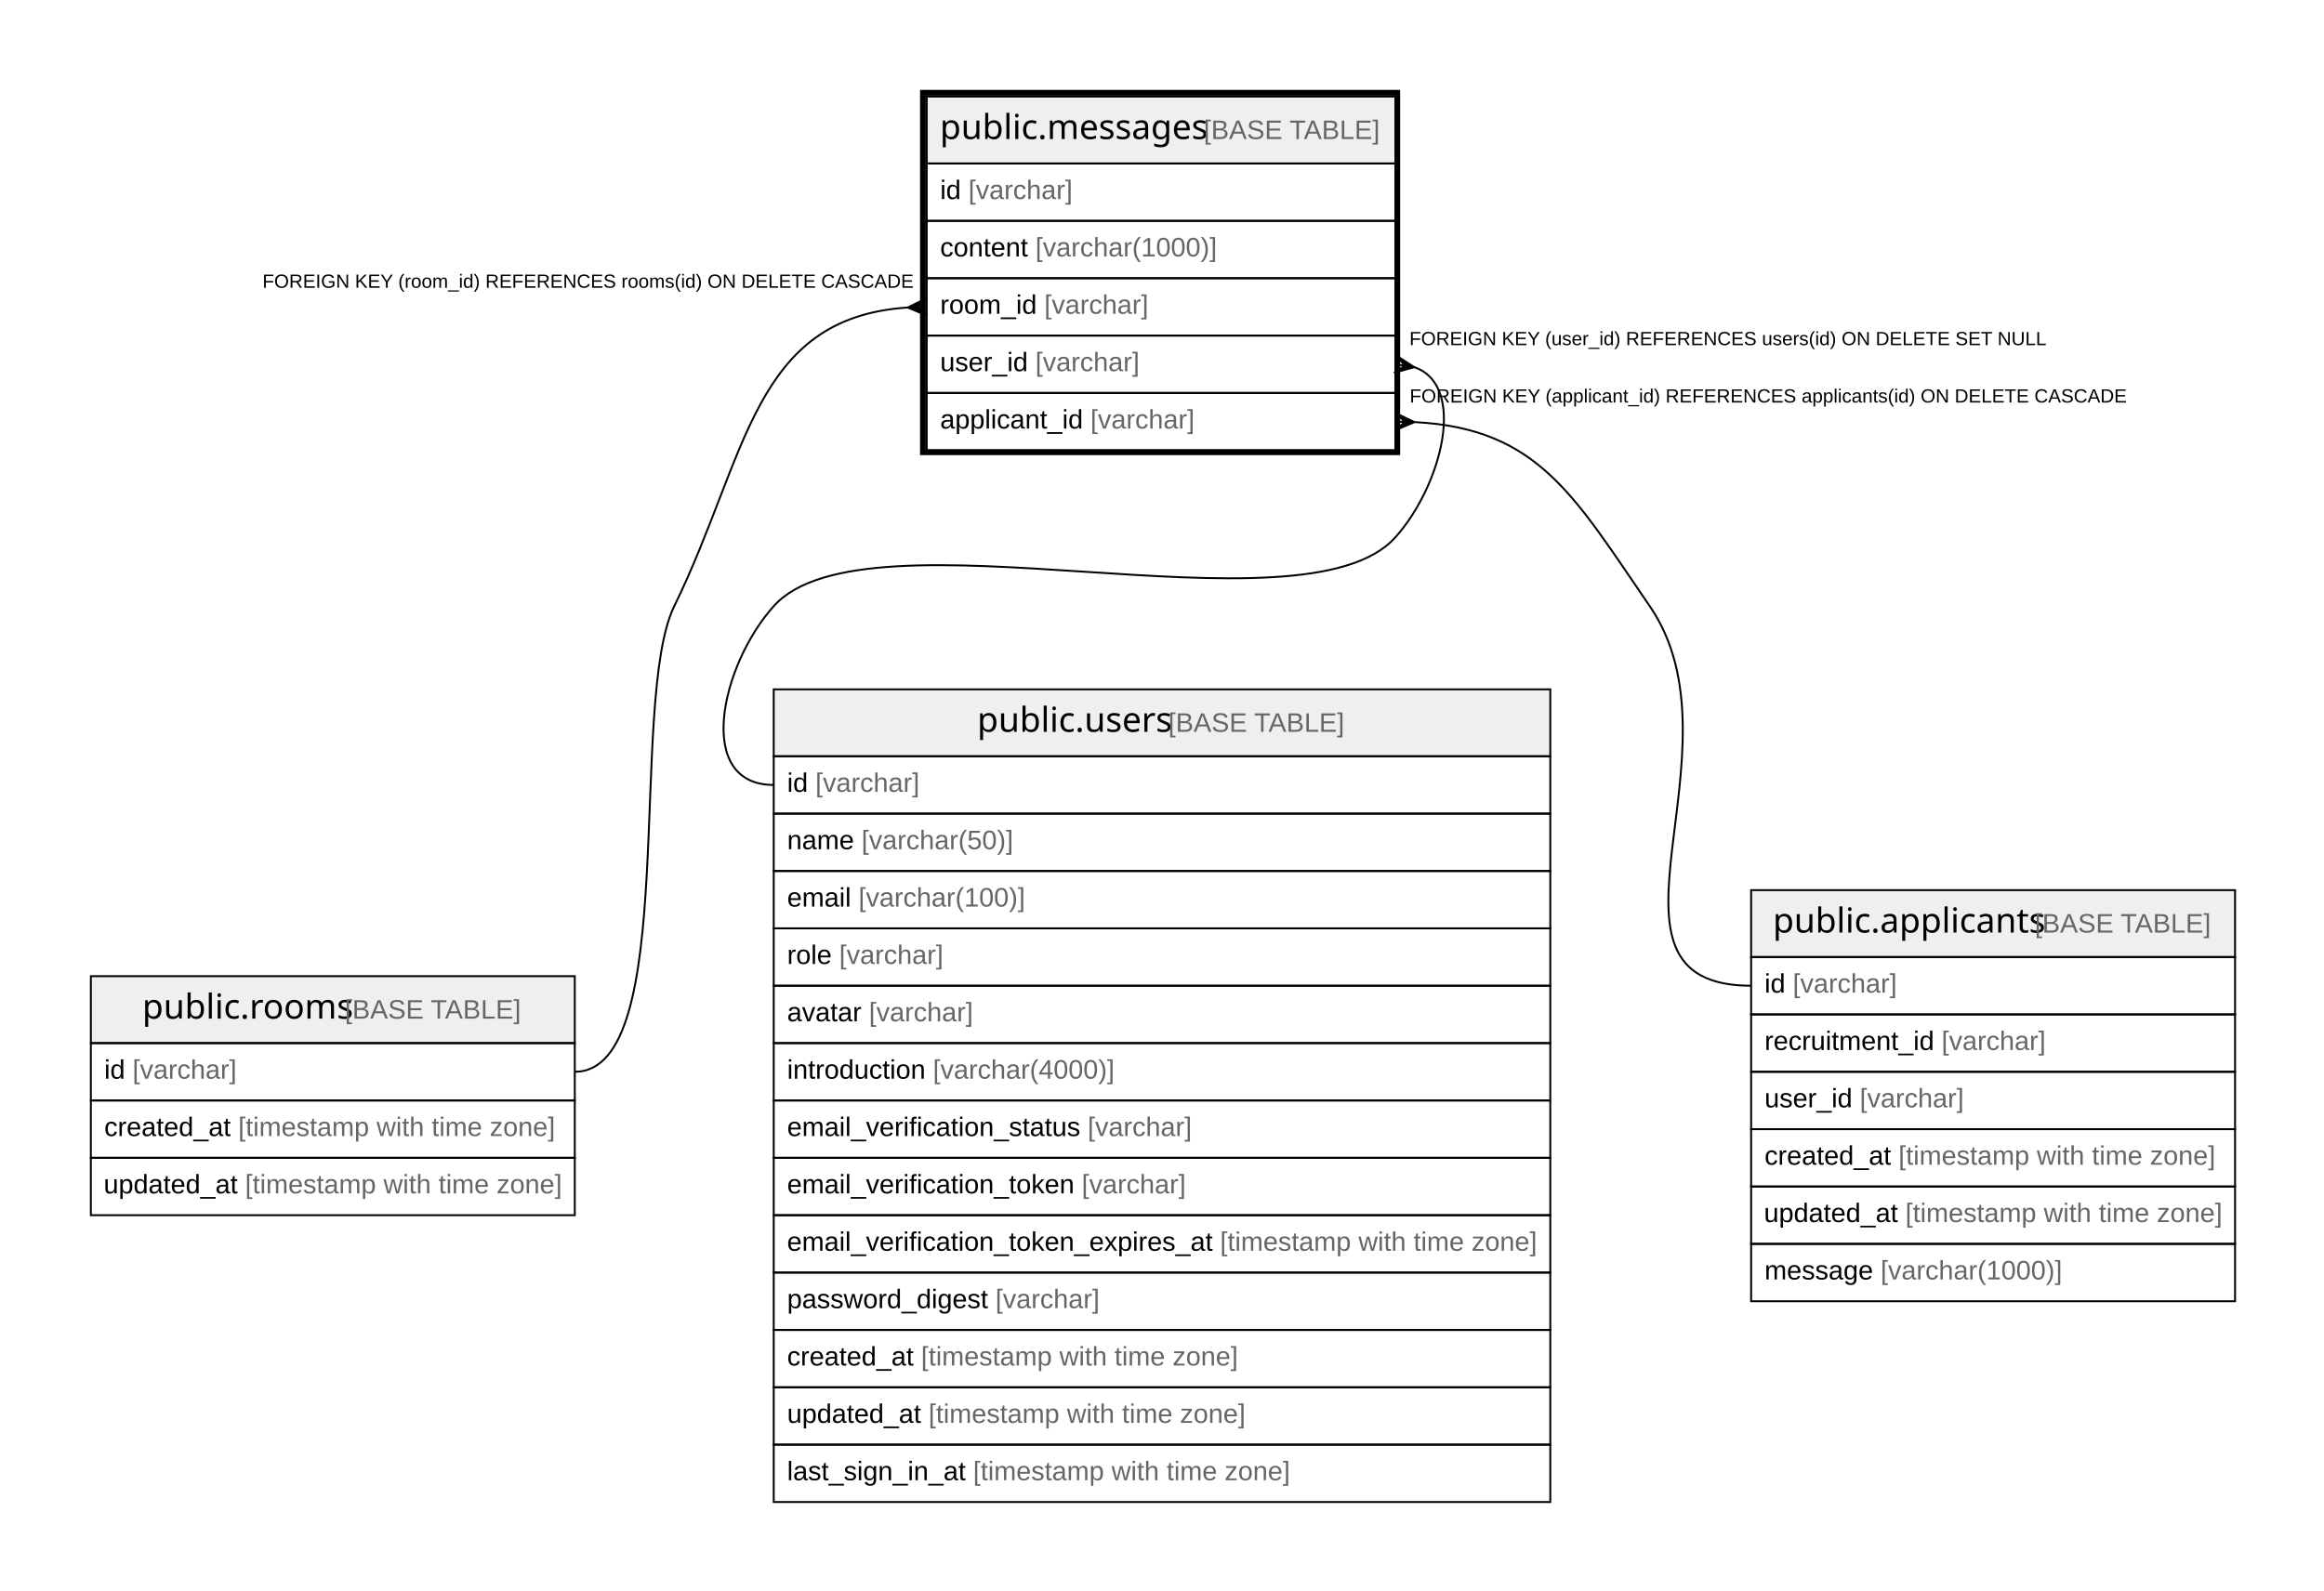
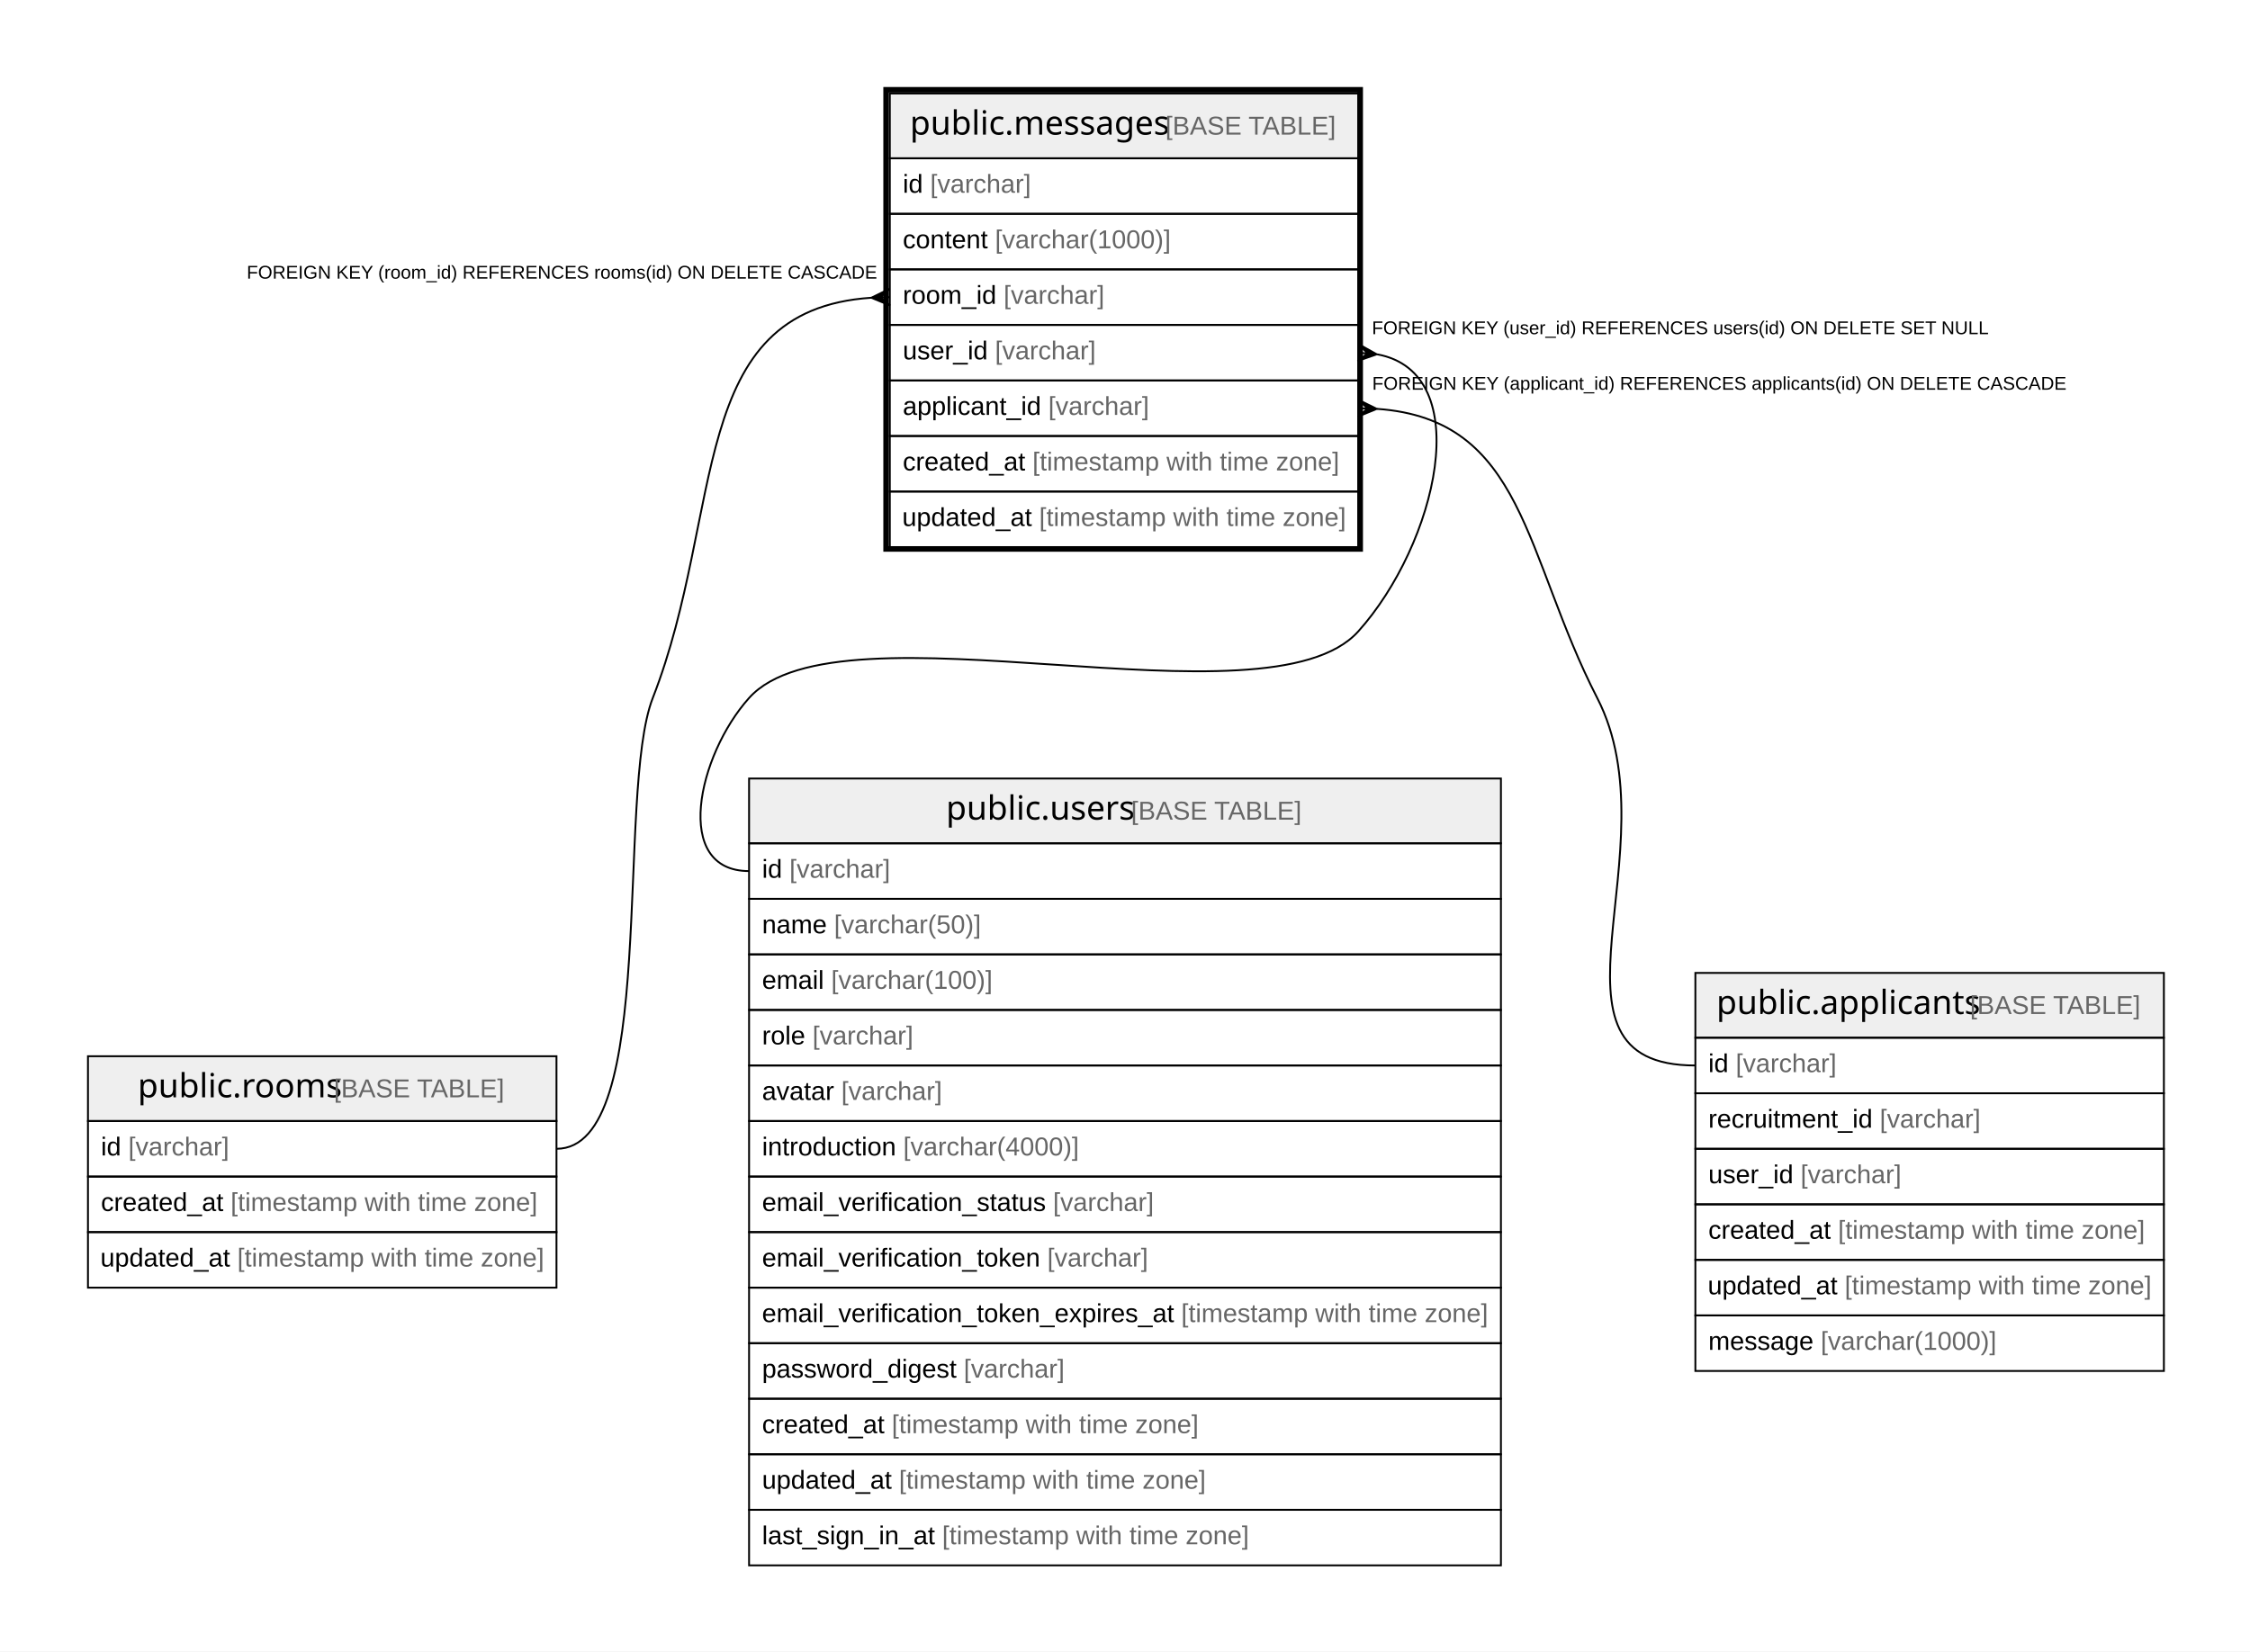
- <svg xmlns="http://www.w3.org/2000/svg" width="1215pt" height="832pt" viewBox="0.00 0.00 1215.00 832.00">
-   <g id="graph0" class="graph" transform="scale(1 1) rotate(0) translate(4 828)">
-     <polygon fill="#ffffff" stroke="transparent" points="-4,4 -4,-828 1211,-828 1211,4 -4,4" />
+ <svg xmlns="http://www.w3.org/2000/svg" width="1215pt" height="892pt" viewBox="0.00 0.00 1215.00 892.00">
+   <g id="graph0" class="graph" transform="scale(1 1) rotate(0) translate(4 888)">
+     <polygon fill="#ffffff" stroke="transparent" points="-4,4 -4,-888 1211,-888 1211,4 -4,4" />
    <g id="node1" class="node">
-       <polygon fill="#efefef" stroke="transparent" points="480.5,-742.5 480.5,-777.5 725.5,-777.5 725.5,-742.5 480.5,-742.5" />
-       <polygon fill="none" stroke="#000000" points="480.5,-742.5 480.5,-777.5 725.5,-777.5 725.5,-742.5 480.5,-742.5" />
-       <text text-anchor="start" x="487.36" y="-755.3" font-family="Arial Bold" font-size="18.00" fill="#000000">public.messages</text>
-       <text text-anchor="start" x="621.386" y="-755.3" font-family="Arial" font-size="14.00" fill="#000000"> </text>
-       <text text-anchor="start" x="625.277" y="-755.3" font-family="Arial" font-size="14.00" fill="#666666">[BASE TABLE]</text>
-       <polygon fill="none" stroke="#000000" points="480.5,-712.5 480.5,-742.5 725.5,-742.5 725.5,-712.5 480.5,-712.5" />
-       <text text-anchor="start" x="487.5" y="-723.9" font-family="Arial" font-size="14.00" fill="#000000">id </text>
-       <text text-anchor="start" x="502.28" y="-723.9" font-family="Arial" font-size="14.00" fill="#666666">[varchar]</text>
-       <polygon fill="none" stroke="#000000" points="480.5,-682.5 480.5,-712.5 725.5,-712.5 725.5,-682.5 480.5,-682.5" />
-       <text text-anchor="start" x="487.5" y="-693.9" font-family="Arial" font-size="14.00" fill="#000000">content </text>
-       <text text-anchor="start" x="537.302" y="-693.9" font-family="Arial" font-size="14.00" fill="#666666">[varchar(1000)]</text>
-       <polygon fill="none" stroke="#000000" points="480.5,-652.5 480.5,-682.5 725.5,-682.5 725.5,-652.5 480.5,-652.5" />
-       <text text-anchor="start" x="487.5" y="-663.9" font-family="Arial" font-size="14.00" fill="#000000">room_id </text>
-       <text text-anchor="start" x="541.949" y="-663.9" font-family="Arial" font-size="14.00" fill="#666666">[varchar]</text>
-       <polygon fill="none" stroke="#000000" points="480.5,-622.5 480.5,-652.5 725.5,-652.5 725.5,-622.5 480.5,-622.5" />
-       <text text-anchor="start" x="487.5" y="-633.9" font-family="Arial" font-size="14.00" fill="#000000">user_id </text>
-       <text text-anchor="start" x="537.288" y="-633.9" font-family="Arial" font-size="14.00" fill="#666666">[varchar]</text>
-       <polygon fill="none" stroke="#000000" points="480.5,-592.5 480.5,-622.5 725.5,-622.5 725.5,-592.5 480.5,-592.5" />
-       <text text-anchor="start" x="487.5" y="-603.9" font-family="Arial" font-size="14.00" fill="#000000">applicant_id </text>
-       <text text-anchor="start" x="566.079" y="-603.9" font-family="Arial" font-size="14.00" fill="#666666">[varchar]</text>
-       <polygon fill="none" stroke="#000000" stroke-width="3" points="478.5,-591.5 478.5,-779.5 726.5,-779.5 726.5,-591.5 478.5,-591.5" />
+       <polygon fill="#efefef" stroke="transparent" points="476.5,-802.5 476.5,-837.5 729.5,-837.5 729.5,-802.5 476.5,-802.5" />
+       <polygon fill="none" stroke="#000000" points="476.5,-802.5 476.5,-837.5 729.5,-837.5 729.5,-802.5 476.5,-802.5" />
+       <text text-anchor="start" x="487.36" y="-815.3" font-family="Arial Bold" font-size="18.00" fill="#000000">public.messages</text>
+       <text text-anchor="start" x="621.386" y="-815.3" font-family="Arial" font-size="14.00" fill="#000000"> </text>
+       <text text-anchor="start" x="625.277" y="-815.3" font-family="Arial" font-size="14.00" fill="#666666">[BASE TABLE]</text>
+       <polygon fill="none" stroke="#000000" points="476.5,-772.5 476.5,-802.5 729.5,-802.5 729.5,-772.5 476.5,-772.5" />
+       <text text-anchor="start" x="483.5" y="-783.9" font-family="Arial" font-size="14.00" fill="#000000">id </text>
+       <text text-anchor="start" x="498.28" y="-783.9" font-family="Arial" font-size="14.00" fill="#666666">[varchar]</text>
+       <polygon fill="none" stroke="#000000" points="476.5,-742.5 476.5,-772.5 729.5,-772.5 729.5,-742.5 476.5,-742.5" />
+       <text text-anchor="start" x="483.5" y="-753.9" font-family="Arial" font-size="14.00" fill="#000000">content </text>
+       <text text-anchor="start" x="533.302" y="-753.9" font-family="Arial" font-size="14.00" fill="#666666">[varchar(1000)]</text>
+       <polygon fill="none" stroke="#000000" points="476.5,-712.5 476.5,-742.5 729.5,-742.5 729.5,-712.5 476.5,-712.5" />
+       <text text-anchor="start" x="483.5" y="-723.9" font-family="Arial" font-size="14.00" fill="#000000">room_id </text>
+       <text text-anchor="start" x="537.949" y="-723.9" font-family="Arial" font-size="14.00" fill="#666666">[varchar]</text>
+       <polygon fill="none" stroke="#000000" points="476.5,-682.5 476.5,-712.5 729.5,-712.5 729.5,-682.5 476.5,-682.5" />
+       <text text-anchor="start" x="483.5" y="-693.9" font-family="Arial" font-size="14.00" fill="#000000">user_id </text>
+       <text text-anchor="start" x="533.288" y="-693.9" font-family="Arial" font-size="14.00" fill="#666666">[varchar]</text>
+       <polygon fill="none" stroke="#000000" points="476.5,-652.5 476.5,-682.5 729.5,-682.5 729.5,-652.5 476.5,-652.5" />
+       <text text-anchor="start" x="483.5" y="-663.9" font-family="Arial" font-size="14.00" fill="#000000">applicant_id </text>
+       <text text-anchor="start" x="562.079" y="-663.9" font-family="Arial" font-size="14.00" fill="#666666">[varchar]</text>
+       <polygon fill="none" stroke="#000000" points="476.5,-622.5 476.5,-652.5 729.5,-652.5 729.5,-622.5 476.5,-622.5" />
+       <text text-anchor="start" x="483.5" y="-633.9" font-family="Arial" font-size="14.00" fill="#000000">created_at </text>
+       <text text-anchor="start" x="553.528" y="-633.9" font-family="Arial" font-size="14.00" fill="#666666">[timestamp with time zone]</text>
+       <polygon fill="none" stroke="#000000" points="476.5,-592.5 476.5,-622.5 729.5,-622.5 729.5,-592.5 476.5,-592.5" />
+       <text text-anchor="start" x="483.192" y="-603.9" font-family="Arial" font-size="14.00" fill="#000000">updated_at </text>
+       <text text-anchor="start" x="557.124" y="-603.9" font-family="Arial" font-size="14.00" fill="#666666">[timestamp with time zone]</text>
+       <polygon fill="none" stroke="#000000" stroke-width="3" points="474.5,-591.5 474.5,-839.5 730.5,-839.5 730.5,-591.5 474.5,-591.5" />
    </g>
    <g id="node2" class="node">
      <polygon fill="#efefef" stroke="transparent" points="43.5,-282.5 43.5,-317.5 296.5,-317.5 296.5,-282.5 43.5,-282.5" />
      <polygon fill="none" stroke="#000000" points="43.5,-282.5 43.5,-317.5 296.5,-317.5 296.5,-282.5 43.5,-282.5" />
      <text text-anchor="start" x="70.37" y="-295.3" font-family="Arial Bold" font-size="18.00" fill="#000000">public.rooms</text>
      <text text-anchor="start" x="172.376" y="-295.3" font-family="Arial" font-size="14.00" fill="#000000"> </text>
      <text text-anchor="start" x="176.267" y="-295.3" font-family="Arial" font-size="14.00" fill="#666666">[BASE TABLE]</text>
      <polygon fill="none" stroke="#000000" points="43.5,-252.5 43.5,-282.5 296.5,-282.5 296.5,-252.5 43.5,-252.5" />
      <text text-anchor="start" x="50.5" y="-263.9" font-family="Arial" font-size="14.00" fill="#000000">id </text>
      <text text-anchor="start" x="65.28" y="-263.9" font-family="Arial" font-size="14.00" fill="#666666">[varchar]</text>
      <polygon fill="none" stroke="#000000" points="43.5,-222.5 43.5,-252.5 296.5,-252.5 296.5,-222.5 43.5,-222.5" />
      <text text-anchor="start" x="50.5" y="-233.9" font-family="Arial" font-size="14.00" fill="#000000">created_at </text>
      <text text-anchor="start" x="120.528" y="-233.9" font-family="Arial" font-size="14.00" fill="#666666">[timestamp with time zone]</text>
      <polygon fill="none" stroke="#000000" points="43.5,-192.5 43.5,-222.5 296.5,-222.5 296.5,-192.5 43.5,-192.5" />
      <text text-anchor="start" x="50.191" y="-203.9" font-family="Arial" font-size="14.00" fill="#000000">updated_at </text>
      <text text-anchor="start" x="124.124" y="-203.9" font-family="Arial" font-size="14.00" fill="#666666">[timestamp with time zone]</text>
    </g>
    <g id="edge1" class="edge">
-       <path fill="none" stroke="#000000" d="M470.241,-667.162C389.371,-661.647 386.968,-589.522 348.5,-511 324.157,-461.311 351.831,-267.5 296.5,-267.5" />
-       <polygon fill="#000000" stroke="#000000" points="470.505,-667.17 480.352,-671.998 475.503,-667.335 480.5,-667.5 480.5,-667.5 480.5,-667.5 475.503,-667.335 480.648,-663.002 470.505,-667.17 470.505,-667.17" />
-       <text text-anchor="start" x="133.225" y="-677.5" font-family="Arial" font-size="10.00" fill="#000000">FOREIGN KEY (room_id) REFERENCES rooms(id) ON DELETE CASCADE</text>
+       <path fill="none" stroke="#000000" d="M466.413,-727.174C366.182,-720.485 387.877,-611.875 348.5,-511 328.38,-459.457 351.831,-267.5 296.5,-267.5" />
+       <polygon fill="#000000" stroke="#000000" points="466.505,-727.177 476.355,-731.998 471.503,-727.339 476.5,-727.5 476.5,-727.5 476.5,-727.5 471.503,-727.339 476.645,-723.002 466.505,-727.177 466.505,-727.177" />
+       <text text-anchor="start" x="129.225" y="-737.5" font-family="Arial" font-size="10.00" fill="#000000">FOREIGN KEY (room_id) REFERENCES rooms(id) ON DELETE CASCADE</text>
    </g>
    <g id="node3" class="node">
      <polygon fill="#efefef" stroke="transparent" points="400.5,-432.5 400.5,-467.5 806.5,-467.5 806.5,-432.5 400.5,-432.5" />
      <polygon fill="none" stroke="#000000" points="400.5,-432.5 400.5,-467.5 806.5,-467.5 806.5,-432.5 400.5,-432.5" />
      <text text-anchor="start" x="506.866" y="-445.3" font-family="Arial Bold" font-size="18.00" fill="#000000">public.users</text>
      <text text-anchor="start" x="602.88" y="-445.3" font-family="Arial" font-size="14.00" fill="#000000"> </text>
      <text text-anchor="start" x="606.771" y="-445.3" font-family="Arial" font-size="14.00" fill="#666666">[BASE TABLE]</text>
      <polygon fill="none" stroke="#000000" points="400.5,-402.5 400.5,-432.5 806.5,-432.5 806.5,-402.5 400.5,-402.5" />
      <text text-anchor="start" x="407.5" y="-413.9" font-family="Arial" font-size="14.00" fill="#000000">id </text>
      <text text-anchor="start" x="422.28" y="-413.9" font-family="Arial" font-size="14.00" fill="#666666">[varchar]</text>
      <polygon fill="none" stroke="#000000" points="400.5,-372.5 400.5,-402.5 806.5,-402.5 806.5,-372.5 400.5,-372.5" />
      <text text-anchor="start" x="407.5" y="-383.9" font-family="Arial" font-size="14.00" fill="#000000">name </text>
      <text text-anchor="start" x="446.399" y="-383.9" font-family="Arial" font-size="14.00" fill="#666666">[varchar(50)]</text>
      <polygon fill="none" stroke="#000000" points="400.5,-342.5 400.5,-372.5 806.5,-372.5 806.5,-342.5 400.5,-342.5" />
      <text text-anchor="start" x="407.5" y="-353.9" font-family="Arial" font-size="14.00" fill="#000000">email </text>
      <text text-anchor="start" x="444.83" y="-353.9" font-family="Arial" font-size="14.00" fill="#666666">[varchar(100)]</text>
      <polygon fill="none" stroke="#000000" points="400.5,-312.5 400.5,-342.5 806.5,-342.5 806.5,-312.5 400.5,-312.5" />
      <text text-anchor="start" x="407.5" y="-323.9" font-family="Arial" font-size="14.00" fill="#000000">role </text>
      <text text-anchor="start" x="434.723" y="-323.9" font-family="Arial" font-size="14.00" fill="#666666">[varchar]</text>
      <polygon fill="none" stroke="#000000" points="400.5,-282.5 400.5,-312.5 806.5,-312.5 806.5,-282.5 400.5,-282.5" />
      <text text-anchor="start" x="407.5" y="-293.9" font-family="Arial" font-size="14.00" fill="#000000">avatar </text>
      <text text-anchor="start" x="450.29" y="-293.9" font-family="Arial" font-size="14.00" fill="#666666">[varchar]</text>
      <polygon fill="none" stroke="#000000" points="400.5,-252.5 400.5,-282.5 806.5,-282.5 806.5,-252.5 400.5,-252.5" />
      <text text-anchor="start" x="407.5" y="-263.9" font-family="Arial" font-size="14.00" fill="#000000">introduction </text>
      <text text-anchor="start" x="483.741" y="-263.9" font-family="Arial" font-size="14.00" fill="#666666">[varchar(4000)]</text>
      <polygon fill="none" stroke="#000000" points="400.5,-222.5 400.5,-252.5 806.5,-252.5 806.5,-222.5 400.5,-222.5" />
      <text text-anchor="start" x="407.5" y="-233.9" font-family="Arial" font-size="14.00" fill="#000000">email_verification_status </text>
      <text text-anchor="start" x="564.633" y="-233.9" font-family="Arial" font-size="14.00" fill="#666666">[varchar]</text>
      <polygon fill="none" stroke="#000000" points="400.5,-192.5 400.5,-222.5 806.5,-222.5 806.5,-192.5 400.5,-192.5" />
      <text text-anchor="start" x="407.5" y="-203.9" font-family="Arial" font-size="14.00" fill="#000000">email_verification_token </text>
      <text text-anchor="start" x="561.525" y="-203.9" font-family="Arial" font-size="14.00" fill="#666666">[varchar]</text>
      <polygon fill="none" stroke="#000000" points="400.5,-162.5 400.5,-192.5 806.5,-192.5 806.5,-162.5 400.5,-162.5" />
      <text text-anchor="start" x="407.469" y="-173.9" font-family="Arial" font-size="14.00" fill="#000000">email_verification_token_expires_at </text>
      <text text-anchor="start" x="633.847" y="-173.9" font-family="Arial" font-size="14.00" fill="#666666">[timestamp with time zone]</text>
      <polygon fill="none" stroke="#000000" points="400.5,-132.5 400.5,-162.5 806.5,-162.5 806.5,-132.5 400.5,-132.5" />
      <text text-anchor="start" x="407.5" y="-143.9" font-family="Arial" font-size="14.00" fill="#000000">password_digest </text>
      <text text-anchor="start" x="516.416" y="-143.9" font-family="Arial" font-size="14.00" fill="#666666">[varchar]</text>
      <polygon fill="none" stroke="#000000" points="400.5,-102.5 400.5,-132.5 806.5,-132.5 806.5,-102.5 400.5,-102.5" />
      <text text-anchor="start" x="407.5" y="-113.9" font-family="Arial" font-size="14.00" fill="#000000">created_at </text>
      <text text-anchor="start" x="477.528" y="-113.9" font-family="Arial" font-size="14.00" fill="#666666">[timestamp with time zone]</text>
      <polygon fill="none" stroke="#000000" points="400.5,-72.5 400.5,-102.5 806.5,-102.5 806.5,-72.5 400.5,-72.5" />
      <text text-anchor="start" x="407.5" y="-83.9" font-family="Arial" font-size="14.00" fill="#000000">updated_at </text>
      <text text-anchor="start" x="481.433" y="-83.9" font-family="Arial" font-size="14.00" fill="#666666">[timestamp with time zone]</text>
      <polygon fill="none" stroke="#000000" points="400.5,-42.5 400.5,-72.5 806.5,-72.5 806.5,-42.5 400.5,-42.5" />
      <text text-anchor="start" x="407.5" y="-53.9" font-family="Arial" font-size="14.00" fill="#000000">last_sign_in_at </text>
      <text text-anchor="start" x="504.752" y="-53.9" font-family="Arial" font-size="14.00" fill="#666666">[timestamp with time zone]</text>
    </g>
    <g id="edge2" class="edge">
-       <path fill="none" stroke="#000000" d="M735.432,-635.979C763.093,-626.419 749.815,-574.157 725.5,-547 677.03,-492.864 448.97,-565.136 400.5,-511 372.781,-480.041 358.944,-417.5 400.5,-417.5" />
-       <polygon fill="#000000" stroke="#000000" points="735.385,-635.986 724.819,-633.052 730.442,-636.743 725.5,-637.5 725.5,-637.5 725.5,-637.5 730.442,-636.743 726.181,-641.948 735.385,-635.986 735.385,-635.986" />
-       <text text-anchor="start" x="732.829" y="-647.5" font-family="Arial" font-size="10.00" fill="#000000">FOREIGN KEY (user_id) REFERENCES users(id) ON DELETE SET NULL</text>
+       <path fill="none" stroke="#000000" d="M739.685,-696.621C793.89,-686.639 771.709,-594.08 729.5,-547 680.404,-492.239 449.596,-565.761 400.5,-511 372.76,-480.059 358.944,-417.5 400.5,-417.5" />
+       <polygon fill="#000000" stroke="#000000" points="739.463,-696.64 729.113,-693.017 734.481,-697.07 729.5,-697.5 729.5,-697.5 729.5,-697.5 734.481,-697.07 729.887,-701.983 739.463,-696.64 739.463,-696.64" />
+       <text text-anchor="start" x="736.829" y="-707.5" font-family="Arial" font-size="10.00" fill="#000000">FOREIGN KEY (user_id) REFERENCES users(id) ON DELETE SET NULL</text>
    </g>
    <g id="node4" class="node">
      <polygon fill="#efefef" stroke="transparent" points="911.5,-327.5 911.5,-362.5 1164.5,-362.5 1164.5,-327.5 911.5,-327.5" />
      <polygon fill="none" stroke="#000000" points="911.5,-327.5 911.5,-362.5 1164.5,-362.5 1164.5,-327.5 911.5,-327.5" />
      <text text-anchor="start" x="922.858" y="-340.3" font-family="Arial Bold" font-size="18.00" fill="#000000">public.applicants</text>
      <text text-anchor="start" x="1055.889" y="-340.3" font-family="Arial" font-size="14.00" fill="#000000"> </text>
      <text text-anchor="start" x="1059.779" y="-340.3" font-family="Arial" font-size="14.00" fill="#666666">[BASE TABLE]</text>
      <polygon fill="none" stroke="#000000" points="911.5,-297.5 911.5,-327.5 1164.5,-327.5 1164.5,-297.5 911.5,-297.5" />
      <text text-anchor="start" x="918.5" y="-308.9" font-family="Arial" font-size="14.00" fill="#000000">id </text>
      <text text-anchor="start" x="933.28" y="-308.9" font-family="Arial" font-size="14.00" fill="#666666">[varchar]</text>
      <polygon fill="none" stroke="#000000" points="911.5,-267.5 911.5,-297.5 1164.5,-297.5 1164.5,-267.5 911.5,-267.5" />
      <text text-anchor="start" x="918.5" y="-278.9" font-family="Arial" font-size="14.00" fill="#000000">recruitment_id </text>
      <text text-anchor="start" x="1011.062" y="-278.9" font-family="Arial" font-size="14.00" fill="#666666">[varchar]</text>
      <polygon fill="none" stroke="#000000" points="911.5,-237.5 911.5,-267.5 1164.5,-267.5 1164.5,-237.5 911.5,-237.5" />
      <text text-anchor="start" x="918.5" y="-248.9" font-family="Arial" font-size="14.00" fill="#000000">user_id </text>
      <text text-anchor="start" x="968.288" y="-248.9" font-family="Arial" font-size="14.00" fill="#666666">[varchar]</text>
      <polygon fill="none" stroke="#000000" points="911.5,-207.5 911.5,-237.5 1164.5,-237.5 1164.5,-207.5 911.5,-207.5" />
      <text text-anchor="start" x="918.5" y="-218.9" font-family="Arial" font-size="14.00" fill="#000000">created_at </text>
      <text text-anchor="start" x="988.528" y="-218.9" font-family="Arial" font-size="14.00" fill="#666666">[timestamp with time zone]</text>
      <polygon fill="none" stroke="#000000" points="911.5,-177.5 911.5,-207.5 1164.5,-207.5 1164.5,-177.5 911.5,-177.5" />
      <text text-anchor="start" x="918.192" y="-188.9" font-family="Arial" font-size="14.00" fill="#000000">updated_at </text>
      <text text-anchor="start" x="992.124" y="-188.9" font-family="Arial" font-size="14.00" fill="#666666">[timestamp with time zone]</text>
      <polygon fill="none" stroke="#000000" points="911.5,-147.5 911.5,-177.5 1164.5,-177.5 1164.5,-147.5 911.5,-147.5" />
      <text text-anchor="start" x="918.5" y="-158.9" font-family="Arial" font-size="14.00" fill="#000000">message </text>
      <text text-anchor="start" x="979.182" y="-158.9" font-family="Arial" font-size="14.00" fill="#666666">[varchar(1000)]</text>
    </g>
    <g id="edge3" class="edge">
-       <path fill="none" stroke="#000000" d="M735.818,-607.242C800.403,-603.897 819.161,-568.253 858.5,-511 910.211,-435.74 820.187,-312.5 911.5,-312.5" />
-       <polygon fill="#000000" stroke="#000000" points="735.497,-607.25 725.387,-603.001 730.498,-607.375 725.5,-607.5 725.5,-607.5 725.5,-607.5 730.498,-607.375 725.613,-611.999 735.497,-607.25 735.497,-607.25" />
-       <text text-anchor="start" x="732.989" y="-617.5" font-family="Arial" font-size="10.00" fill="#000000">FOREIGN KEY (applicant_id) REFERENCES applicants(id) ON DELETE CASCADE</text>
+       <path fill="none" stroke="#000000" d="M739.648,-667.155C819.52,-661.53 818.875,-588.023 858.5,-511 900.273,-429.802 820.187,-312.5 911.5,-312.5" />
+       <polygon fill="#000000" stroke="#000000" points="739.494,-667.16 729.347,-663.003 734.497,-667.33 729.5,-667.5 729.5,-667.5 729.5,-667.5 734.497,-667.33 729.653,-671.997 739.494,-667.16 739.494,-667.16" />
+       <text text-anchor="start" x="736.989" y="-677.5" font-family="Arial" font-size="10.00" fill="#000000">FOREIGN KEY (applicant_id) REFERENCES applicants(id) ON DELETE CASCADE</text>
    </g>
  </g>
</svg>
